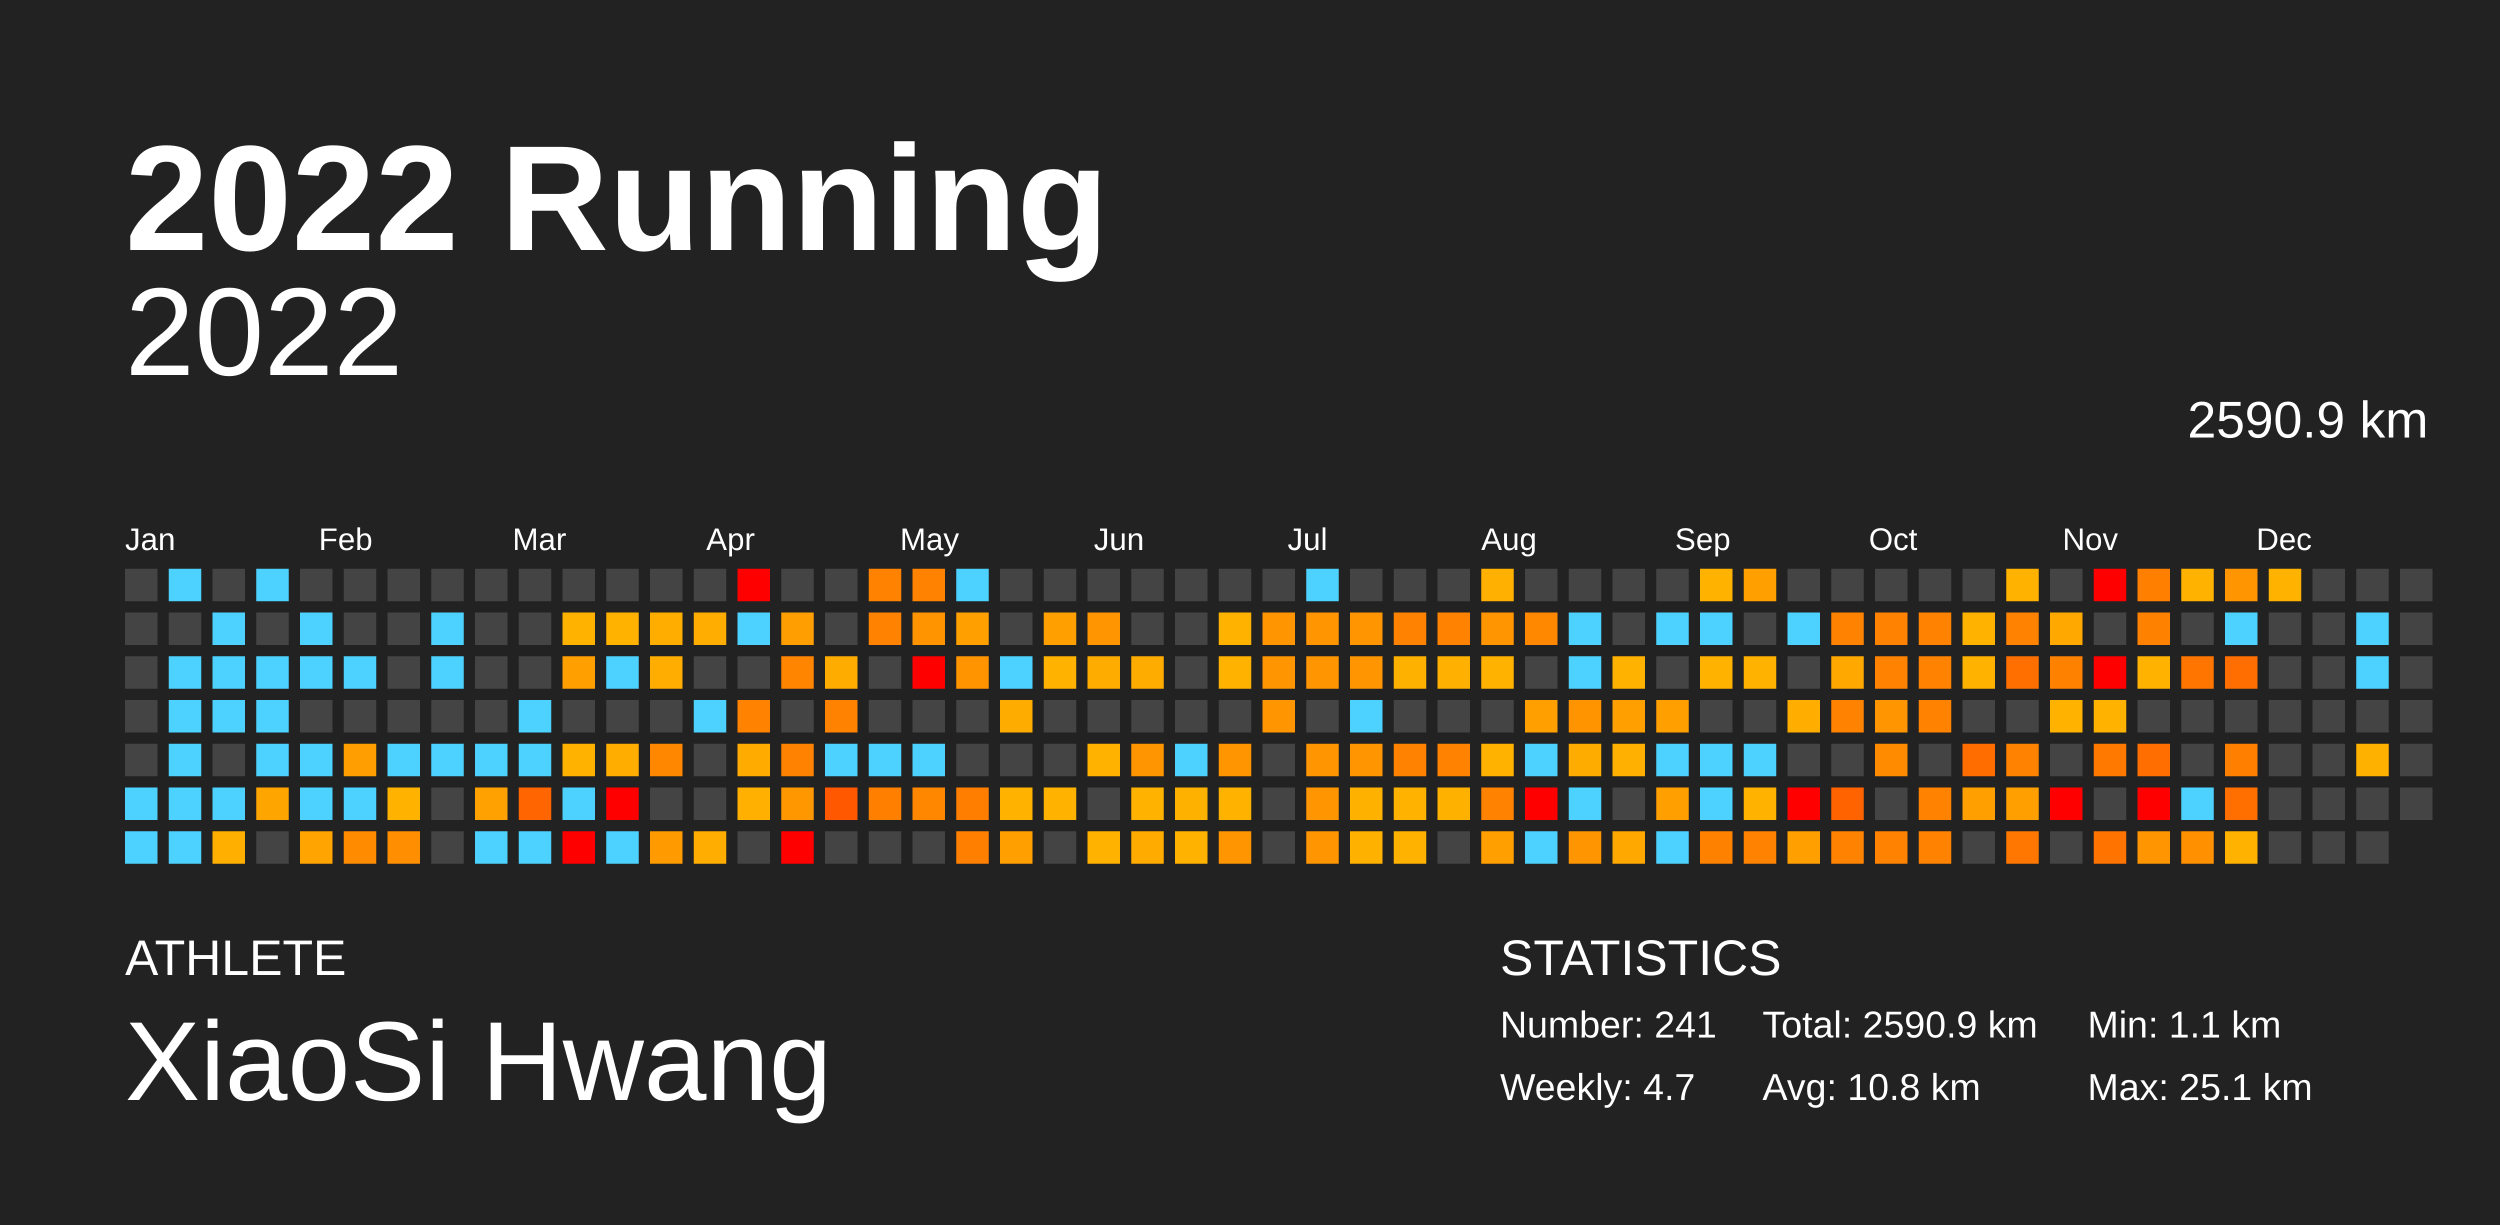
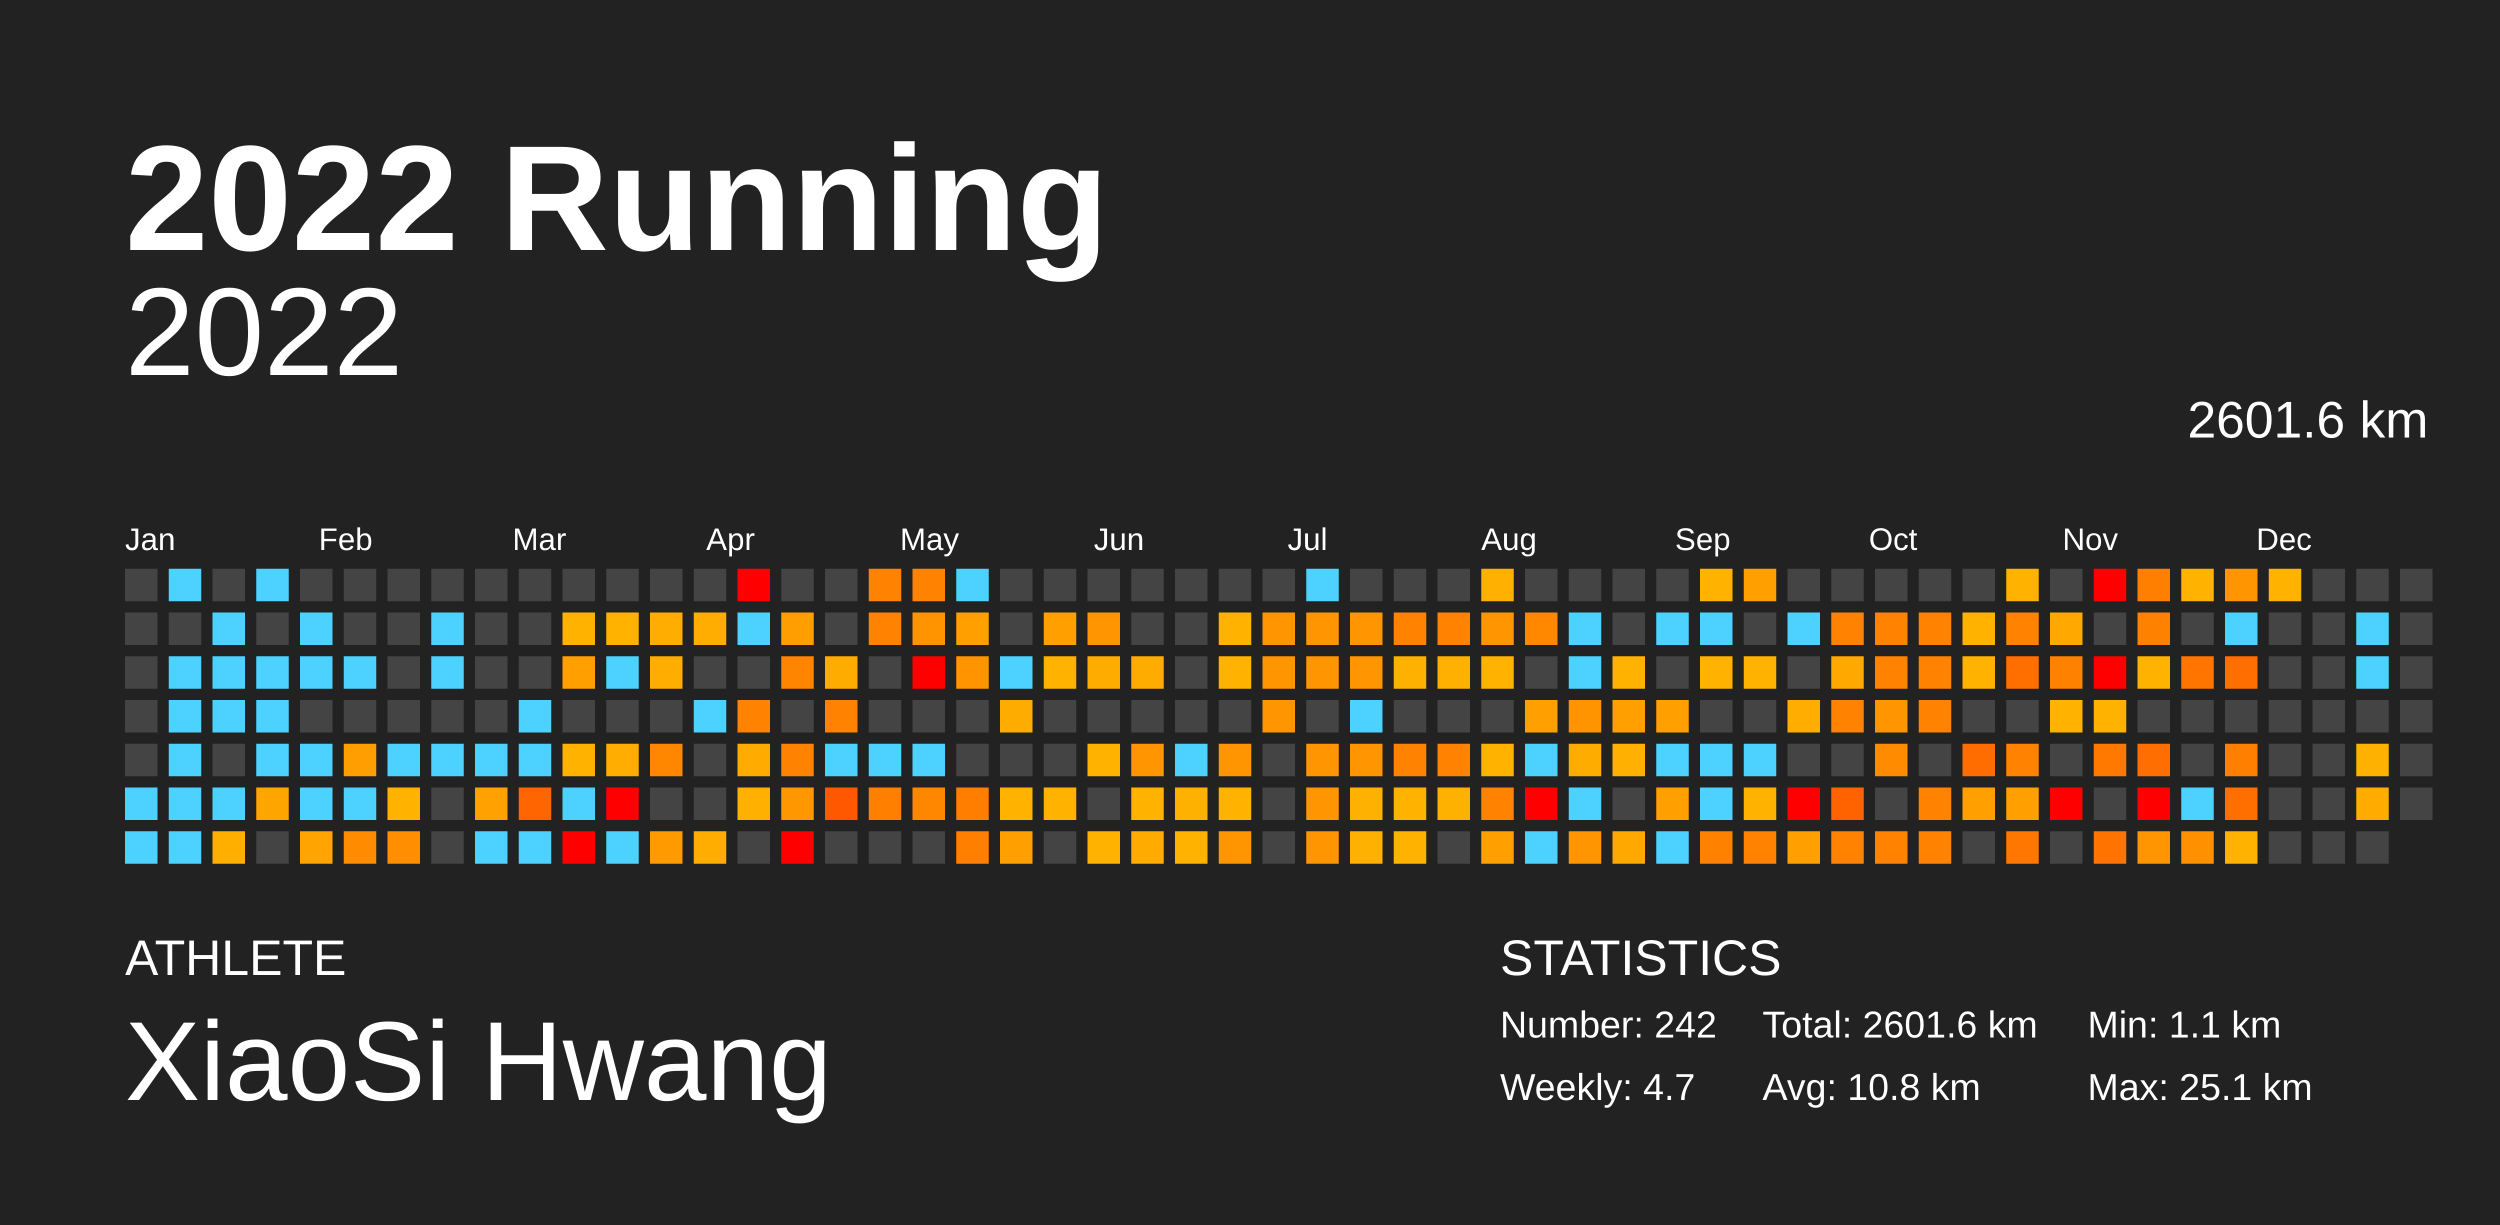
<svg xmlns="http://www.w3.org/2000/svg" baseProfile="full" height="98mm" version="1.1" viewBox="0,0,200,98" width="200mm">
  <defs />
  <rect fill="#222222" height="98" width="200" x="0" y="0" />
  <text fill="#FFFFFF" style="font-size:12px; font-family:Arial; font-weight:bold;" x="10" y="20">2022 Running</text>
  <text fill="#FFFFFF" style="font-size:4px; font-family:Arial" x="10" y="78">ATHLETE</text>
  <text fill="#FFFFFF" style="font-size:9px; font-family:Arial" x="10" y="88">XiaoSi Hwang</text>
  <text fill="#FFFFFF" style="font-size:4px; font-family:Arial" x="120" y="78">STATISTICS</text>
-   <text fill="#FFFFFF" style="font-size:3px; font-family:Arial" x="120" y="83">Number: 241</text>
+   <text fill="#FFFFFF" style="font-size:3px; font-family:Arial" x="120" y="83">Number: 242</text>
  <text fill="#FFFFFF" style="font-size:3px; font-family:Arial" x="120" y="88">Weekly: 4.7</text>
-   <text fill="#FFFFFF" style="font-size:3px; font-family:Arial" x="141" y="83">Total: 2590.9 km</text>
+   <text fill="#FFFFFF" style="font-size:3px; font-family:Arial" x="141" y="83">Total: 2601.6 km</text>
  <text fill="#FFFFFF" style="font-size:3px; font-family:Arial" x="141" y="88">Avg: 10.8 km</text>
  <text fill="#FFFFFF" style="font-size:3px; font-family:Arial" x="167" y="83">Min: 1.1 km</text>
  <text fill="#FFFFFF" style="font-size:3px; font-family:Arial" x="167" y="88">Max: 25.1 km</text>
  <text alignment-baseline="hanging" fill="#FFFFFF" style="font-size:10.0px; font-family:Arial;" x="10" y="30">2022</text>
-   <text alignment-baseline="hanging" fill="#FFFFFF" style="font-size:4.125px; font-family:Arial;" x="175" y="35">2590.9 km</text>
+   <text alignment-baseline="hanging" fill="#FFFFFF" style="font-size:4.125px; font-family:Arial;" x="175" y="35">2601.6 km</text>
  <text fill="#FFFFFF" style="font-size:2.5px; font-family:Arial" x="10.0" y="44">Jan</text>
  <text fill="#FFFFFF" style="font-size:2.5px; font-family:Arial" x="25.5" y="44">Feb</text>
  <text fill="#FFFFFF" style="font-size:2.5px; font-family:Arial" x="41.0" y="44">Mar</text>
  <text fill="#FFFFFF" style="font-size:2.5px; font-family:Arial" x="56.5" y="44">Apr</text>
  <text fill="#FFFFFF" style="font-size:2.5px; font-family:Arial" x="72.0" y="44">May</text>
  <text fill="#FFFFFF" style="font-size:2.5px; font-family:Arial" x="87.5" y="44">Jun</text>
  <text fill="#FFFFFF" style="font-size:2.5px; font-family:Arial" x="103.0" y="44">Jul</text>
  <text fill="#FFFFFF" style="font-size:2.5px; font-family:Arial" x="118.5" y="44">Aug</text>
  <text fill="#FFFFFF" style="font-size:2.5px; font-family:Arial" x="134.0" y="44">Sep</text>
  <text fill="#FFFFFF" style="font-size:2.5px; font-family:Arial" x="149.5" y="44">Oct</text>
  <text fill="#FFFFFF" style="font-size:2.5px; font-family:Arial" x="165.0" y="44">Nov</text>
  <text fill="#FFFFFF" style="font-size:2.5px; font-family:Arial" x="180.5" y="44">Dec</text>
  <rect fill="#444444" height="2.6" width="2.6" x="10.0" y="45.5" />
  <rect fill="#444444" height="2.6" width="2.6" x="10.0" y="49.0" />
  <rect fill="#444444" height="2.6" width="2.6" x="10.0" y="52.5" />
  <rect fill="#444444" height="2.6" width="2.6" x="10.0" y="56.0" />
  <rect fill="#444444" height="2.6" width="2.6" x="10.0" y="59.5" />
  <rect fill="#4dd2ff" height="2.6" width="2.6" x="10.0" y="63.0" />
  <rect fill="#4dd2ff" height="2.6" width="2.6" x="10.0" y="66.5" />
  <rect fill="#4dd2ff" height="2.6" width="2.6" x="13.5" y="45.5" />
  <rect fill="#444444" height="2.6" width="2.6" x="13.5" y="49.0" />
  <rect fill="#4dd2ff" height="2.6" width="2.6" x="13.5" y="52.5" />
  <rect fill="#4dd2ff" height="2.6" width="2.6" x="13.5" y="56.0" />
  <rect fill="#4dd2ff" height="2.6" width="2.6" x="13.5" y="59.5" />
  <rect fill="#4dd2ff" height="2.6" width="2.6" x="13.5" y="63.0" />
  <rect fill="#4dd2ff" height="2.6" width="2.6" x="13.5" y="66.5" />
  <rect fill="#444444" height="2.6" width="2.6" x="17.0" y="45.5" />
  <rect fill="#4dd2ff" height="2.6" width="2.6" x="17.0" y="49.0" />
  <rect fill="#4dd2ff" height="2.6" width="2.6" x="17.0" y="52.5" />
  <rect fill="#4dd2ff" height="2.6" width="2.6" x="17.0" y="56.0" />
  <rect fill="#444444" height="2.6" width="2.6" x="17.0" y="59.5" />
  <rect fill="#4dd2ff" height="2.6" width="2.6" x="17.0" y="63.0" />
  <rect fill="#ffaf00" height="2.6" width="2.6" x="17.0" y="66.5" />
  <rect fill="#4dd2ff" height="2.6" width="2.6" x="20.5" y="45.5" />
  <rect fill="#444444" height="2.6" width="2.6" x="20.5" y="49.0" />
  <rect fill="#4dd2ff" height="2.6" width="2.6" x="20.5" y="52.5" />
  <rect fill="#4dd2ff" height="2.6" width="2.6" x="20.5" y="56.0" />
  <rect fill="#4dd2ff" height="2.6" width="2.6" x="20.5" y="59.5" />
  <rect fill="#ffa500" height="2.6" width="2.6" x="20.5" y="63.0" />
  <rect fill="#444444" height="2.6" width="2.6" x="20.5" y="66.5" />
  <rect fill="#444444" height="2.6" width="2.6" x="24.0" y="45.5" />
  <rect fill="#4dd2ff" height="2.6" width="2.6" x="24.0" y="49.0" />
  <rect fill="#4dd2ff" height="2.6" width="2.6" x="24.0" y="52.5" />
  <rect fill="#444444" height="2.6" width="2.6" x="24.0" y="56.0" />
  <rect fill="#4dd2ff" height="2.6" width="2.6" x="24.0" y="59.5" />
  <rect fill="#4dd2ff" height="2.6" width="2.6" x="24.0" y="63.0" />
  <rect fill="#ffa400" height="2.6" width="2.6" x="24.0" y="66.5" />
  <rect fill="#444444" height="2.6" width="2.6" x="27.5" y="45.5" />
  <rect fill="#444444" height="2.6" width="2.6" x="27.5" y="49.0" />
  <rect fill="#4dd2ff" height="2.6" width="2.6" x="27.5" y="52.5" />
  <rect fill="#444444" height="2.6" width="2.6" x="27.5" y="56.0" />
  <rect fill="#ff9e00" height="2.6" width="2.6" x="27.5" y="59.5" />
  <rect fill="#4dd2ff" height="2.6" width="2.6" x="27.5" y="63.0" />
  <rect fill="#ff8b00" height="2.6" width="2.6" x="27.5" y="66.5" />
  <rect fill="#444444" height="2.6" width="2.6" x="31.0" y="45.5" />
  <rect fill="#444444" height="2.6" width="2.6" x="31.0" y="49.0" />
  <rect fill="#444444" height="2.6" width="2.6" x="31.0" y="52.5" />
  <rect fill="#444444" height="2.6" width="2.6" x="31.0" y="56.0" />
  <rect fill="#4dd2ff" height="2.6" width="2.6" x="31.0" y="59.5" />
  <rect fill="#ffb200" height="2.6" width="2.6" x="31.0" y="63.0" />
  <rect fill="#ff8e00" height="2.6" width="2.6" x="31.0" y="66.5" />
  <rect fill="#444444" height="2.6" width="2.6" x="34.5" y="45.5" />
  <rect fill="#4dd2ff" height="2.6" width="2.6" x="34.5" y="49.0" />
  <rect fill="#4dd2ff" height="2.6" width="2.6" x="34.5" y="52.5" />
  <rect fill="#444444" height="2.6" width="2.6" x="34.5" y="56.0" />
  <rect fill="#4dd2ff" height="2.6" width="2.6" x="34.5" y="59.5" />
  <rect fill="#444444" height="2.6" width="2.6" x="34.5" y="63.0" />
  <rect fill="#444444" height="2.6" width="2.6" x="34.5" y="66.5" />
  <rect fill="#444444" height="2.6" width="2.6" x="38.0" y="45.5" />
  <rect fill="#444444" height="2.6" width="2.6" x="38.0" y="49.0" />
  <rect fill="#444444" height="2.6" width="2.6" x="38.0" y="52.5" />
  <rect fill="#444444" height="2.6" width="2.6" x="38.0" y="56.0" />
  <rect fill="#4dd2ff" height="2.6" width="2.6" x="38.0" y="59.5" />
  <rect fill="#ffa100" height="2.6" width="2.6" x="38.0" y="63.0" />
  <rect fill="#4dd2ff" height="2.6" width="2.6" x="38.0" y="66.5" />
  <rect fill="#444444" height="2.6" width="2.6" x="41.5" y="45.5" />
  <rect fill="#444444" height="2.6" width="2.6" x="41.5" y="49.0" />
  <rect fill="#444444" height="2.6" width="2.6" x="41.5" y="52.5" />
  <rect fill="#4dd2ff" height="2.6" width="2.6" x="41.5" y="56.0" />
  <rect fill="#4dd2ff" height="2.6" width="2.6" x="41.5" y="59.5" />
  <rect fill="#ff6500" height="2.6" width="2.6" x="41.5" y="63.0" />
  <rect fill="#4dd2ff" height="2.6" width="2.6" x="41.5" y="66.5" />
  <rect fill="#444444" height="2.6" width="2.6" x="45.0" y="45.5" />
  <rect fill="#ffb200" height="2.6" width="2.6" x="45.0" y="49.0" />
  <rect fill="#ff9f00" height="2.6" width="2.6" x="45.0" y="52.5" />
  <rect fill="#444444" height="2.6" width="2.6" x="45.0" y="56.0" />
  <rect fill="#ffb200" height="2.6" width="2.6" x="45.0" y="59.5" />
  <rect fill="#4dd2ff" height="2.6" width="2.6" x="45.0" y="63.0" />
  <rect fill="red" height="2.6" width="2.6" x="45.0" y="66.5" />
  <rect fill="#444444" height="2.6" width="2.6" x="48.5" y="45.5" />
  <rect fill="#ffb200" height="2.6" width="2.6" x="48.5" y="49.0" />
  <rect fill="#4dd2ff" height="2.6" width="2.6" x="48.5" y="52.5" />
  <rect fill="#444444" height="2.6" width="2.6" x="48.5" y="56.0" />
  <rect fill="#ffae00" height="2.6" width="2.6" x="48.5" y="59.5" />
  <rect fill="red" height="2.6" width="2.6" x="48.5" y="63.0" />
  <rect fill="#4dd2ff" height="2.6" width="2.6" x="48.5" y="66.5" />
  <rect fill="#444444" height="2.6" width="2.6" x="52.0" y="45.5" />
  <rect fill="#ffae00" height="2.6" width="2.6" x="52.0" y="49.0" />
  <rect fill="#ffad00" height="2.6" width="2.6" x="52.0" y="52.5" />
  <rect fill="#444444" height="2.6" width="2.6" x="52.0" y="56.0" />
  <rect fill="#ff8700" height="2.6" width="2.6" x="52.0" y="59.5" />
  <rect fill="#444444" height="2.6" width="2.6" x="52.0" y="63.0" />
  <rect fill="#ff9a00" height="2.6" width="2.6" x="52.0" y="66.5" />
  <rect fill="#444444" height="2.6" width="2.6" x="55.5" y="45.5" />
  <rect fill="#ffad00" height="2.6" width="2.6" x="55.5" y="49.0" />
  <rect fill="#444444" height="2.6" width="2.6" x="55.5" y="52.5" />
  <rect fill="#4dd2ff" height="2.6" width="2.6" x="55.5" y="56.0" />
  <rect fill="#444444" height="2.6" width="2.6" x="55.5" y="59.5" />
  <rect fill="#444444" height="2.6" width="2.6" x="55.5" y="63.0" />
  <rect fill="#ffad00" height="2.6" width="2.6" x="55.5" y="66.5" />
  <rect fill="red" height="2.6" width="2.6" x="59.0" y="45.5" />
  <rect fill="#4dd2ff" height="2.6" width="2.6" x="59.0" y="49.0" />
  <rect fill="#444444" height="2.6" width="2.6" x="59.0" y="52.5" />
  <rect fill="#ff8200" height="2.6" width="2.6" x="59.0" y="56.0" />
  <rect fill="#ffab00" height="2.6" width="2.6" x="59.0" y="59.5" />
  <rect fill="#ffb000" height="2.6" width="2.6" x="59.0" y="63.0" />
  <rect fill="#444444" height="2.6" width="2.6" x="59.0" y="66.5" />
  <rect fill="#444444" height="2.6" width="2.6" x="62.5" y="45.5" />
  <rect fill="#ff9e00" height="2.6" width="2.6" x="62.5" y="49.0" />
  <rect fill="#ff8400" height="2.6" width="2.6" x="62.5" y="52.5" />
  <rect fill="#444444" height="2.6" width="2.6" x="62.5" y="56.0" />
  <rect fill="#ff8200" height="2.6" width="2.6" x="62.5" y="59.5" />
  <rect fill="#ff9700" height="2.6" width="2.6" x="62.5" y="63.0" />
  <rect fill="red" height="2.6" width="2.6" x="62.5" y="66.5" />
  <rect fill="#444444" height="2.6" width="2.6" x="66.0" y="45.5" />
  <rect fill="#444444" height="2.6" width="2.6" x="66.0" y="49.0" />
  <rect fill="#ffac00" height="2.6" width="2.6" x="66.0" y="52.5" />
  <rect fill="#ff8200" height="2.6" width="2.6" x="66.0" y="56.0" />
  <rect fill="#4dd2ff" height="2.6" width="2.6" x="66.0" y="59.5" />
  <rect fill="#ff5800" height="2.6" width="2.6" x="66.0" y="63.0" />
  <rect fill="#444444" height="2.6" width="2.6" x="66.0" y="66.5" />
  <rect fill="#ff8200" height="2.6" width="2.6" x="69.5" y="45.5" />
  <rect fill="#ff8200" height="2.6" width="2.6" x="69.5" y="49.0" />
  <rect fill="#444444" height="2.6" width="2.6" x="69.5" y="52.5" />
  <rect fill="#444444" height="2.6" width="2.6" x="69.5" y="56.0" />
  <rect fill="#4dd2ff" height="2.6" width="2.6" x="69.5" y="59.5" />
  <rect fill="#ff8000" height="2.6" width="2.6" x="69.5" y="63.0" />
  <rect fill="#444444" height="2.6" width="2.6" x="69.5" y="66.5" />
  <rect fill="#ff8200" height="2.6" width="2.6" x="73.0" y="45.5" />
  <rect fill="#ff9400" height="2.6" width="2.6" x="73.0" y="49.0" />
  <rect fill="red" height="2.6" width="2.6" x="73.0" y="52.5" />
  <rect fill="#444444" height="2.6" width="2.6" x="73.0" y="56.0" />
  <rect fill="#4dd2ff" height="2.6" width="2.6" x="73.0" y="59.5" />
  <rect fill="#ff8700" height="2.6" width="2.6" x="73.0" y="63.0" />
  <rect fill="#444444" height="2.6" width="2.6" x="73.0" y="66.5" />
  <rect fill="#4dd2ff" height="2.6" width="2.6" x="76.5" y="45.5" />
  <rect fill="#ff9f00" height="2.6" width="2.6" x="76.5" y="49.0" />
  <rect fill="#ff9400" height="2.6" width="2.6" x="76.5" y="52.5" />
  <rect fill="#444444" height="2.6" width="2.6" x="76.5" y="56.0" />
  <rect fill="#444444" height="2.6" width="2.6" x="76.5" y="59.5" />
  <rect fill="#ff7e00" height="2.6" width="2.6" x="76.5" y="63.0" />
  <rect fill="#ff7f00" height="2.6" width="2.6" x="76.5" y="66.5" />
  <rect fill="#444444" height="2.6" width="2.6" x="80.0" y="45.5" />
  <rect fill="#444444" height="2.6" width="2.6" x="80.0" y="49.0" />
  <rect fill="#4dd2ff" height="2.6" width="2.6" x="80.0" y="52.5" />
  <rect fill="#ffac00" height="2.6" width="2.6" x="80.0" y="56.0" />
  <rect fill="#444444" height="2.6" width="2.6" x="80.0" y="59.5" />
  <rect fill="#ffb200" height="2.6" width="2.6" x="80.0" y="63.0" />
  <rect fill="#ff9f00" height="2.6" width="2.6" x="80.0" y="66.5" />
  <rect fill="#444444" height="2.6" width="2.6" x="83.5" y="45.5" />
  <rect fill="#ff9f00" height="2.6" width="2.6" x="83.5" y="49.0" />
  <rect fill="#ffb200" height="2.6" width="2.6" x="83.5" y="52.5" />
  <rect fill="#444444" height="2.6" width="2.6" x="83.5" y="56.0" />
  <rect fill="#444444" height="2.6" width="2.6" x="83.5" y="59.5" />
  <rect fill="#ffb200" height="2.6" width="2.6" x="83.5" y="63.0" />
  <rect fill="#444444" height="2.6" width="2.6" x="83.5" y="66.5" />
  <rect fill="#444444" height="2.6" width="2.6" x="87.0" y="45.5" />
  <rect fill="#ff9500" height="2.6" width="2.6" x="87.0" y="49.0" />
  <rect fill="#ffac00" height="2.6" width="2.6" x="87.0" y="52.5" />
  <rect fill="#444444" height="2.6" width="2.6" x="87.0" y="56.0" />
  <rect fill="#ffb200" height="2.6" width="2.6" x="87.0" y="59.5" />
  <rect fill="#444444" height="2.6" width="2.6" x="87.0" y="63.0" />
  <rect fill="#ffb200" height="2.6" width="2.6" x="87.0" y="66.5" />
  <rect fill="#444444" height="2.6" width="2.6" x="90.5" y="45.5" />
  <rect fill="#444444" height="2.6" width="2.6" x="90.5" y="49.0" />
  <rect fill="#ffac00" height="2.6" width="2.6" x="90.5" y="52.5" />
  <rect fill="#444444" height="2.6" width="2.6" x="90.5" y="56.0" />
  <rect fill="#ff9500" height="2.6" width="2.6" x="90.5" y="59.5" />
  <rect fill="#ffb200" height="2.6" width="2.6" x="90.5" y="63.0" />
  <rect fill="#ffab00" height="2.6" width="2.6" x="90.5" y="66.5" />
  <rect fill="#444444" height="2.6" width="2.6" x="94.0" y="45.5" />
  <rect fill="#444444" height="2.6" width="2.6" x="94.0" y="49.0" />
  <rect fill="#444444" height="2.6" width="2.6" x="94.0" y="52.5" />
  <rect fill="#444444" height="2.6" width="2.6" x="94.0" y="56.0" />
  <rect fill="#4dd2ff" height="2.6" width="2.6" x="94.0" y="59.5" />
  <rect fill="#ffb100" height="2.6" width="2.6" x="94.0" y="63.0" />
  <rect fill="#ffb200" height="2.6" width="2.6" x="94.0" y="66.5" />
  <rect fill="#444444" height="2.6" width="2.6" x="97.5" y="45.5" />
  <rect fill="#ffb200" height="2.6" width="2.6" x="97.5" y="49.0" />
  <rect fill="#ffb200" height="2.6" width="2.6" x="97.5" y="52.5" />
  <rect fill="#444444" height="2.6" width="2.6" x="97.5" y="56.0" />
  <rect fill="#ff9500" height="2.6" width="2.6" x="97.5" y="59.5" />
  <rect fill="#ffb200" height="2.6" width="2.6" x="97.5" y="63.0" />
  <rect fill="#ff9500" height="2.6" width="2.6" x="97.5" y="66.5" />
  <rect fill="#444444" height="2.6" width="2.6" x="101.0" y="45.5" />
  <rect fill="#ff9500" height="2.6" width="2.6" x="101.0" y="49.0" />
  <rect fill="#ff9500" height="2.6" width="2.6" x="101.0" y="52.5" />
  <rect fill="#ff9500" height="2.6" width="2.6" x="101.0" y="56.0" />
  <rect fill="#444444" height="2.6" width="2.6" x="101.0" y="59.5" />
  <rect fill="#444444" height="2.6" width="2.6" x="101.0" y="63.0" />
  <rect fill="#444444" height="2.6" width="2.6" x="101.0" y="66.5" />
  <rect fill="#4dd2ff" height="2.6" width="2.6" x="104.5" y="45.5" />
  <rect fill="#ff9500" height="2.6" width="2.6" x="104.5" y="49.0" />
  <rect fill="#ff9500" height="2.6" width="2.6" x="104.5" y="52.5" />
  <rect fill="#444444" height="2.6" width="2.6" x="104.5" y="56.0" />
  <rect fill="#ff9500" height="2.6" width="2.6" x="104.5" y="59.5" />
  <rect fill="#ff9500" height="2.6" width="2.6" x="104.5" y="63.0" />
  <rect fill="#ff9500" height="2.6" width="2.6" x="104.5" y="66.5" />
  <rect fill="#444444" height="2.6" width="2.6" x="108.0" y="45.5" />
  <rect fill="#ff9500" height="2.6" width="2.6" x="108.0" y="49.0" />
  <rect fill="#ff9500" height="2.6" width="2.6" x="108.0" y="52.5" />
  <rect fill="#4dd2ff" height="2.6" width="2.6" x="108.0" y="56.0" />
  <rect fill="#ff9500" height="2.6" width="2.6" x="108.0" y="59.5" />
  <rect fill="#ffb100" height="2.6" width="2.6" x="108.0" y="63.0" />
  <rect fill="#ffb100" height="2.6" width="2.6" x="108.0" y="66.5" />
  <rect fill="#444444" height="2.6" width="2.6" x="111.5" y="45.5" />
  <rect fill="#ff8200" height="2.6" width="2.6" x="111.5" y="49.0" />
  <rect fill="#ffb100" height="2.6" width="2.6" x="111.5" y="52.5" />
  <rect fill="#444444" height="2.6" width="2.6" x="111.5" y="56.0" />
  <rect fill="#ff8200" height="2.6" width="2.6" x="111.5" y="59.5" />
  <rect fill="#ffb200" height="2.6" width="2.6" x="111.5" y="63.0" />
  <rect fill="#ffb200" height="2.6" width="2.6" x="111.5" y="66.5" />
  <rect fill="#444444" height="2.6" width="2.6" x="115.0" y="45.5" />
  <rect fill="#ff8200" height="2.6" width="2.6" x="115.0" y="49.0" />
  <rect fill="#ffb000" height="2.6" width="2.6" x="115.0" y="52.5" />
  <rect fill="#444444" height="2.6" width="2.6" x="115.0" y="56.0" />
  <rect fill="#ff8200" height="2.6" width="2.6" x="115.0" y="59.5" />
  <rect fill="#ffb100" height="2.6" width="2.6" x="115.0" y="63.0" />
  <rect fill="#444444" height="2.6" width="2.6" x="115.0" y="66.5" />
  <rect fill="#ffb000" height="2.6" width="2.6" x="118.5" y="45.5" />
  <rect fill="#ff9500" height="2.6" width="2.6" x="118.5" y="49.0" />
  <rect fill="#ffb200" height="2.6" width="2.6" x="118.5" y="52.5" />
  <rect fill="#444444" height="2.6" width="2.6" x="118.5" y="56.0" />
  <rect fill="#ffb200" height="2.6" width="2.6" x="118.5" y="59.5" />
  <rect fill="#ff8200" height="2.6" width="2.6" x="118.5" y="63.0" />
  <rect fill="#ff9f00" height="2.6" width="2.6" x="118.5" y="66.5" />
  <rect fill="#444444" height="2.6" width="2.6" x="122.0" y="45.5" />
  <rect fill="#ff8800" height="2.6" width="2.6" x="122.0" y="49.0" />
  <rect fill="#444444" height="2.6" width="2.6" x="122.0" y="52.5" />
  <rect fill="#ff9f00" height="2.6" width="2.6" x="122.0" y="56.0" />
  <rect fill="#4dd2ff" height="2.6" width="2.6" x="122.0" y="59.5" />
  <rect fill="red" height="2.6" width="2.6" x="122.0" y="63.0" />
  <rect fill="#4dd2ff" height="2.6" width="2.6" x="122.0" y="66.5" />
  <rect fill="#444444" height="2.6" width="2.6" x="125.5" y="45.5" />
  <rect fill="#4dd2ff" height="2.6" width="2.6" x="125.5" y="49.0" />
  <rect fill="#4dd2ff" height="2.6" width="2.6" x="125.5" y="52.5" />
  <rect fill="#ff9300" height="2.6" width="2.6" x="125.5" y="56.0" />
  <rect fill="#ffac00" height="2.6" width="2.6" x="125.5" y="59.5" />
  <rect fill="#4dd2ff" height="2.6" width="2.6" x="125.5" y="63.0" />
  <rect fill="#ff9500" height="2.6" width="2.6" x="125.5" y="66.5" />
  <rect fill="#444444" height="2.6" width="2.6" x="129.0" y="45.5" />
  <rect fill="#444444" height="2.6" width="2.6" x="129.0" y="49.0" />
  <rect fill="#ffb200" height="2.6" width="2.6" x="129.0" y="52.5" />
  <rect fill="#ff9f00" height="2.6" width="2.6" x="129.0" y="56.0" />
  <rect fill="#ffb000" height="2.6" width="2.6" x="129.0" y="59.5" />
  <rect fill="#444444" height="2.6" width="2.6" x="129.0" y="63.0" />
  <rect fill="#ffa800" height="2.6" width="2.6" x="129.0" y="66.5" />
  <rect fill="#444444" height="2.6" width="2.6" x="132.5" y="45.5" />
  <rect fill="#4dd2ff" height="2.6" width="2.6" x="132.5" y="49.0" />
  <rect fill="#444444" height="2.6" width="2.6" x="132.5" y="52.5" />
  <rect fill="#ff9f00" height="2.6" width="2.6" x="132.5" y="56.0" />
  <rect fill="#4dd2ff" height="2.6" width="2.6" x="132.5" y="59.5" />
  <rect fill="#ff9f00" height="2.6" width="2.6" x="132.5" y="63.0" />
  <rect fill="#4dd2ff" height="2.6" width="2.6" x="132.5" y="66.5" />
  <rect fill="#ffb200" height="2.6" width="2.6" x="136.0" y="45.5" />
  <rect fill="#4dd2ff" height="2.6" width="2.6" x="136.0" y="49.0" />
  <rect fill="#ffb200" height="2.6" width="2.6" x="136.0" y="52.5" />
  <rect fill="#444444" height="2.6" width="2.6" x="136.0" y="56.0" />
  <rect fill="#4dd2ff" height="2.6" width="2.6" x="136.0" y="59.5" />
  <rect fill="#4dd2ff" height="2.6" width="2.6" x="136.0" y="63.0" />
  <rect fill="#ff8100" height="2.6" width="2.6" x="136.0" y="66.5" />
  <rect fill="#ff9f00" height="2.6" width="2.6" x="139.5" y="45.5" />
  <rect fill="#444444" height="2.6" width="2.6" x="139.5" y="49.0" />
  <rect fill="#ffb200" height="2.6" width="2.6" x="139.5" y="52.5" />
  <rect fill="#444444" height="2.6" width="2.6" x="139.5" y="56.0" />
  <rect fill="#4dd2ff" height="2.6" width="2.6" x="139.5" y="59.5" />
  <rect fill="#ffb200" height="2.6" width="2.6" x="139.5" y="63.0" />
  <rect fill="#ff8200" height="2.6" width="2.6" x="139.5" y="66.5" />
  <rect fill="#444444" height="2.6" width="2.6" x="143.0" y="45.5" />
  <rect fill="#4dd2ff" height="2.6" width="2.6" x="143.0" y="49.0" />
  <rect fill="#444444" height="2.6" width="2.6" x="143.0" y="52.5" />
  <rect fill="#ffae00" height="2.6" width="2.6" x="143.0" y="56.0" />
  <rect fill="#444444" height="2.6" width="2.6" x="143.0" y="59.5" />
  <rect fill="red" height="2.6" width="2.6" x="143.0" y="63.0" />
  <rect fill="#ff9f00" height="2.6" width="2.6" x="143.0" y="66.5" />
  <rect fill="#444444" height="2.6" width="2.6" x="146.5" y="45.5" />
  <rect fill="#ff8200" height="2.6" width="2.6" x="146.5" y="49.0" />
  <rect fill="#ffa800" height="2.6" width="2.6" x="146.5" y="52.5" />
  <rect fill="#ff8200" height="2.6" width="2.6" x="146.5" y="56.0" />
  <rect fill="#444444" height="2.6" width="2.6" x="146.5" y="59.5" />
  <rect fill="#ff6300" height="2.6" width="2.6" x="146.5" y="63.0" />
  <rect fill="#ff8200" height="2.6" width="2.6" x="146.5" y="66.5" />
  <rect fill="#444444" height="2.6" width="2.6" x="150.0" y="45.5" />
  <rect fill="#ff8200" height="2.6" width="2.6" x="150.0" y="49.0" />
  <rect fill="#ff8200" height="2.6" width="2.6" x="150.0" y="52.5" />
  <rect fill="#ff9500" height="2.6" width="2.6" x="150.0" y="56.0" />
  <rect fill="#ff8c00" height="2.6" width="2.6" x="150.0" y="59.5" />
  <rect fill="#444444" height="2.6" width="2.6" x="150.0" y="63.0" />
  <rect fill="#ff8200" height="2.6" width="2.6" x="150.0" y="66.5" />
  <rect fill="#444444" height="2.6" width="2.6" x="153.5" y="45.5" />
  <rect fill="#ff8200" height="2.6" width="2.6" x="153.5" y="49.0" />
  <rect fill="#ff8200" height="2.6" width="2.6" x="153.5" y="52.5" />
  <rect fill="#ff8200" height="2.6" width="2.6" x="153.5" y="56.0" />
  <rect fill="#444444" height="2.6" width="2.6" x="153.5" y="59.5" />
  <rect fill="#ff8200" height="2.6" width="2.6" x="153.5" y="63.0" />
  <rect fill="#ff8200" height="2.6" width="2.6" x="153.5" y="66.5" />
  <rect fill="#444444" height="2.6" width="2.6" x="157.0" y="45.5" />
  <rect fill="#ffb200" height="2.6" width="2.6" x="157.0" y="49.0" />
  <rect fill="#ffb200" height="2.6" width="2.6" x="157.0" y="52.5" />
  <rect fill="#444444" height="2.6" width="2.6" x="157.0" y="56.0" />
  <rect fill="#ff6c00" height="2.6" width="2.6" x="157.0" y="59.5" />
  <rect fill="#ff9f00" height="2.6" width="2.6" x="157.0" y="63.0" />
  <rect fill="#444444" height="2.6" width="2.6" x="157.0" y="66.5" />
  <rect fill="#ffb200" height="2.6" width="2.6" x="160.5" y="45.5" />
  <rect fill="#ff8200" height="2.6" width="2.6" x="160.5" y="49.0" />
  <rect fill="#ff6f00" height="2.6" width="2.6" x="160.5" y="52.5" />
  <rect fill="#444444" height="2.6" width="2.6" x="160.5" y="56.0" />
  <rect fill="#ff8200" height="2.6" width="2.6" x="160.5" y="59.5" />
  <rect fill="#ff9f00" height="2.6" width="2.6" x="160.5" y="63.0" />
  <rect fill="#ff7700" height="2.6" width="2.6" x="160.5" y="66.5" />
  <rect fill="#444444" height="2.6" width="2.6" x="164.0" y="45.5" />
  <rect fill="#ffa900" height="2.6" width="2.6" x="164.0" y="49.0" />
  <rect fill="#ff8100" height="2.6" width="2.6" x="164.0" y="52.5" />
  <rect fill="#ffb200" height="2.6" width="2.6" x="164.0" y="56.0" />
  <rect fill="#444444" height="2.6" width="2.6" x="164.0" y="59.5" />
  <rect fill="red" height="2.6" width="2.6" x="164.0" y="63.0" />
  <rect fill="#444444" height="2.6" width="2.6" x="164.0" y="66.5" />
  <rect fill="red" height="2.6" width="2.6" x="167.5" y="45.5" />
  <rect fill="#444444" height="2.6" width="2.6" x="167.5" y="49.0" />
  <rect fill="red" height="2.6" width="2.6" x="167.5" y="52.5" />
  <rect fill="#ffb200" height="2.6" width="2.6" x="167.5" y="56.0" />
  <rect fill="#ff7800" height="2.6" width="2.6" x="167.5" y="59.5" />
  <rect fill="#444444" height="2.6" width="2.6" x="167.5" y="63.0" />
  <rect fill="#ff7400" height="2.6" width="2.6" x="167.5" y="66.5" />
  <rect fill="#ff8000" height="2.6" width="2.6" x="171.0" y="45.5" />
  <rect fill="#ff8100" height="2.6" width="2.6" x="171.0" y="49.0" />
  <rect fill="#ffb200" height="2.6" width="2.6" x="171.0" y="52.5" />
  <rect fill="#444444" height="2.6" width="2.6" x="171.0" y="56.0" />
  <rect fill="#ff6e00" height="2.6" width="2.6" x="171.0" y="59.5" />
  <rect fill="red" height="2.6" width="2.6" x="171.0" y="63.0" />
  <rect fill="#ff9500" height="2.6" width="2.6" x="171.0" y="66.5" />
  <rect fill="#ffb200" height="2.6" width="2.6" x="174.5" y="45.5" />
  <rect fill="#444444" height="2.6" width="2.6" x="174.5" y="49.0" />
  <rect fill="#ff7500" height="2.6" width="2.6" x="174.5" y="52.5" />
  <rect fill="#444444" height="2.6" width="2.6" x="174.5" y="56.0" />
  <rect fill="#444444" height="2.6" width="2.6" x="174.5" y="59.5" />
  <rect fill="#4dd2ff" height="2.6" width="2.6" x="174.5" y="63.0" />
  <rect fill="#ff9000" height="2.6" width="2.6" x="174.5" y="66.5" />
  <rect fill="#ff9500" height="2.6" width="2.6" x="178.0" y="45.5" />
  <rect fill="#4dd2ff" height="2.6" width="2.6" x="178.0" y="49.0" />
  <rect fill="#ff6e00" height="2.6" width="2.6" x="178.0" y="52.5" />
  <rect fill="#444444" height="2.6" width="2.6" x="178.0" y="56.0" />
  <rect fill="#ff7f00" height="2.6" width="2.6" x="178.0" y="59.5" />
  <rect fill="#ff6f00" height="2.6" width="2.6" x="178.0" y="63.0" />
  <rect fill="#ffb200" height="2.6" width="2.6" x="178.0" y="66.5" />
  <rect fill="#ffb200" height="2.6" width="2.6" x="181.5" y="45.5" />
  <rect fill="#444444" height="2.6" width="2.6" x="181.5" y="49.0" />
  <rect fill="#444444" height="2.6" width="2.6" x="181.5" y="52.5" />
  <rect fill="#444444" height="2.6" width="2.6" x="181.5" y="56.0" />
  <rect fill="#444444" height="2.6" width="2.6" x="181.5" y="59.5" />
  <rect fill="#444444" height="2.6" width="2.6" x="181.5" y="63.0" />
  <rect fill="#444444" height="2.6" width="2.6" x="181.5" y="66.5" />
  <rect fill="#444444" height="2.6" width="2.6" x="185.0" y="45.5" />
  <rect fill="#444444" height="2.6" width="2.6" x="185.0" y="49.0" />
  <rect fill="#444444" height="2.6" width="2.6" x="185.0" y="52.5" />
  <rect fill="#444444" height="2.6" width="2.6" x="185.0" y="56.0" />
  <rect fill="#444444" height="2.6" width="2.6" x="185.0" y="59.5" />
  <rect fill="#444444" height="2.6" width="2.6" x="185.0" y="63.0" />
  <rect fill="#444444" height="2.6" width="2.6" x="185.0" y="66.5" />
  <rect fill="#444444" height="2.6" width="2.6" x="188.5" y="45.5" />
  <rect fill="#4dd2ff" height="2.6" width="2.6" x="188.5" y="49.0" />
  <rect fill="#4dd2ff" height="2.6" width="2.6" x="188.5" y="52.5" />
  <rect fill="#444444" height="2.6" width="2.6" x="188.5" y="56.0" />
  <rect fill="#ffb100" height="2.6" width="2.6" x="188.5" y="59.5" />
-   <rect fill="#444444" height="2.6" width="2.6" x="188.5" y="63.0" />
+   <rect fill="#ffab00" height="2.6" width="2.6" x="188.5" y="63.0" />
  <rect fill="#444444" height="2.6" width="2.6" x="188.5" y="66.5" />
  <rect fill="#444444" height="2.6" width="2.6" x="192.0" y="45.5" />
  <rect fill="#444444" height="2.6" width="2.6" x="192.0" y="49.0" />
  <rect fill="#444444" height="2.6" width="2.6" x="192.0" y="52.5" />
  <rect fill="#444444" height="2.6" width="2.6" x="192.0" y="56.0" />
  <rect fill="#444444" height="2.6" width="2.6" x="192.0" y="59.5" />
  <rect fill="#444444" height="2.6" width="2.6" x="192.0" y="63.0" />
</svg>
